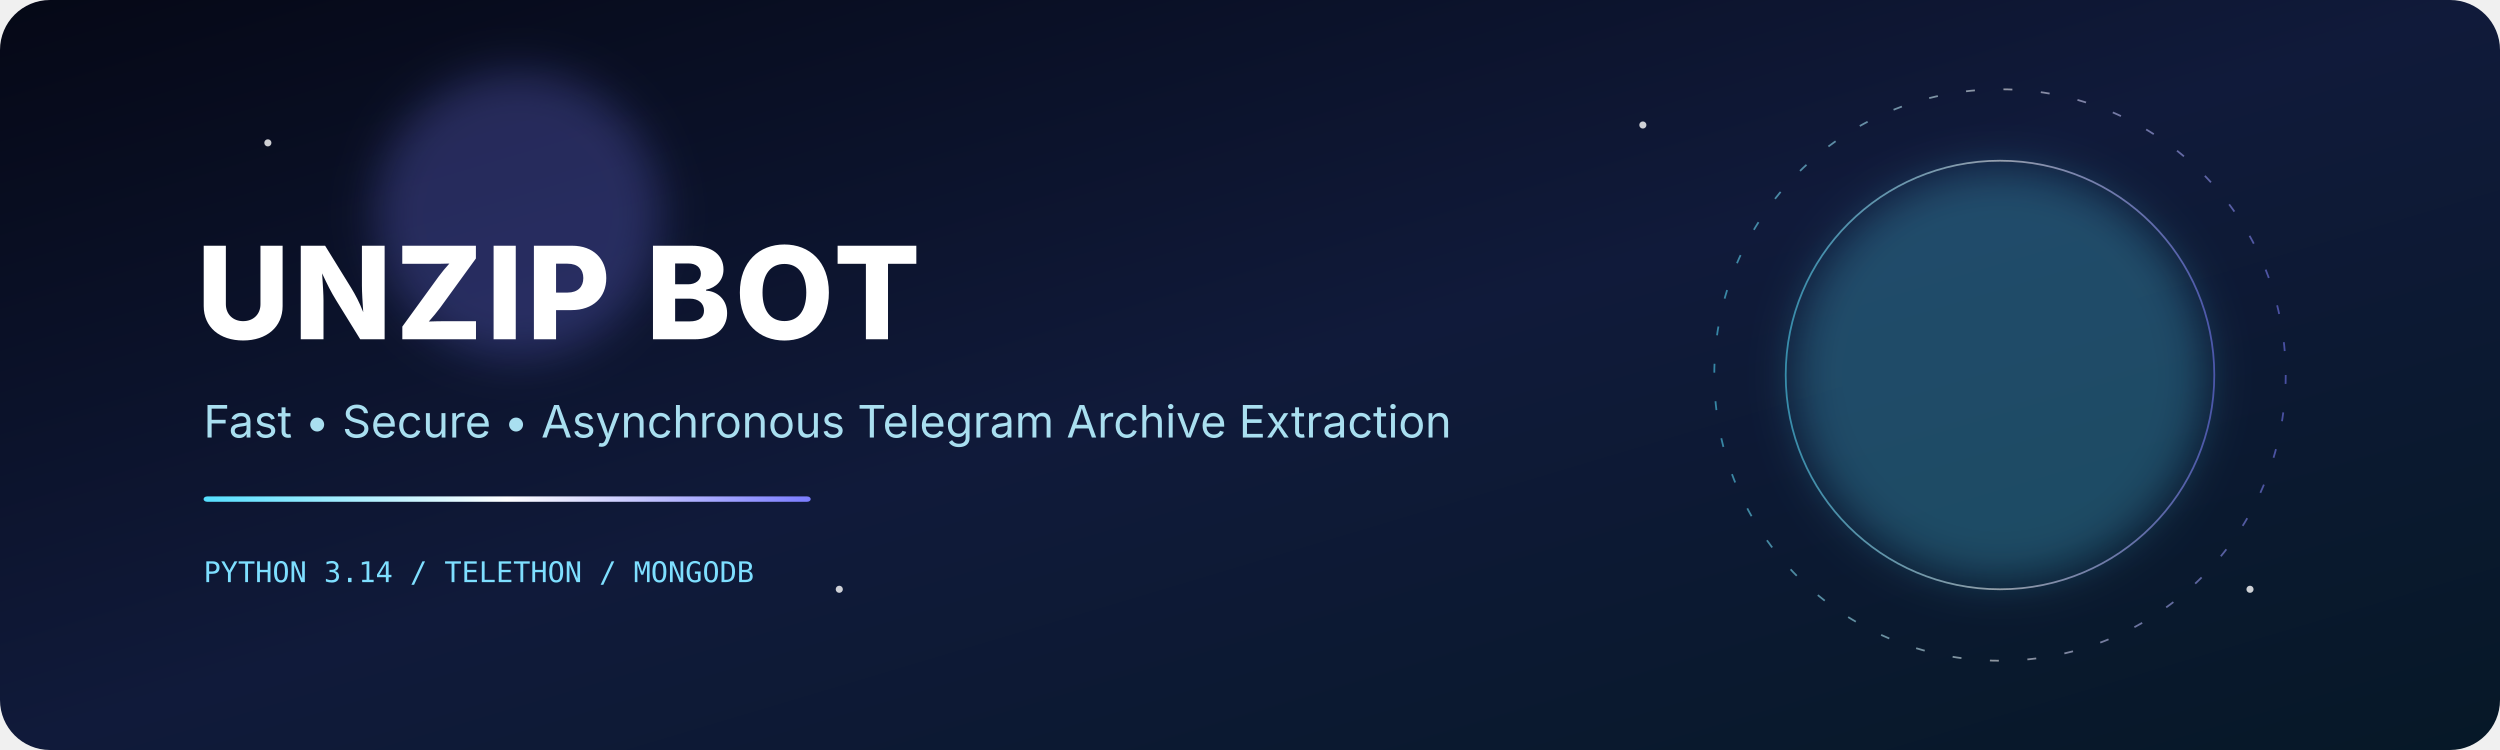
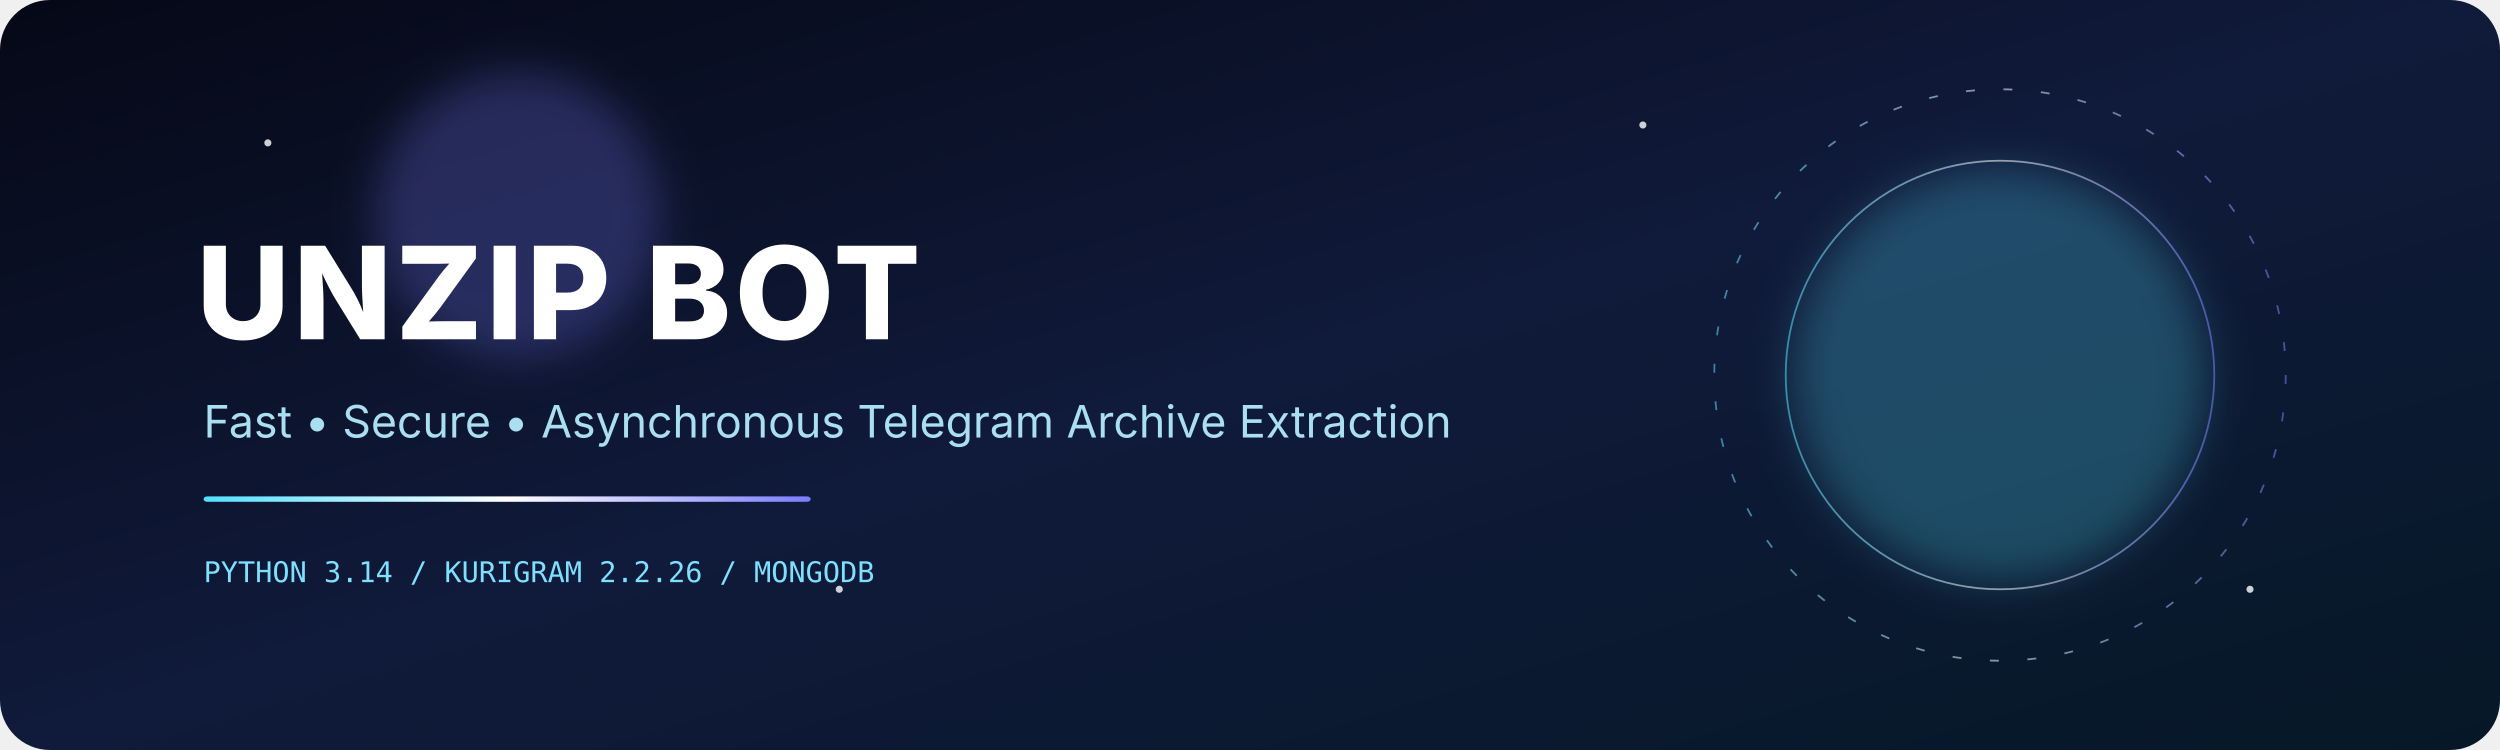
<svg xmlns="http://www.w3.org/2000/svg" viewBox="0 0 1400 420">
  <defs>
    <linearGradient id="bg" x1="0" y1="0" x2="1" y2="1">
      <stop stop-color="#050816" />
      <stop offset=".5" stop-color="#101a3a" />
      <stop offset="1" stop-color="#061827" />
    </linearGradient>
    <linearGradient id="glow" x1="0" y1="0" x2="1" y2="0">
      <stop stop-color="#55dfff" />
      <stop offset=".5" stop-color="#fff" />
      <stop offset="1" stop-color="#7b7dff" />
    </linearGradient>
    <filter id="blur">
      <feGaussianBlur stdDeviation="12" />
    </filter>
  </defs>
  <rect width="1400" height="420" rx="28" fill="url(#bg)" />
  <g opacity=".25" filter="url(#blur)">
    <circle cx="1120" cy="210" r="115" fill="#55dfff">
      <animate attributeName="r" values="95;135;95" dur="4s" repeatCount="indefinite" />
    </circle>
    <circle cx="290" cy="120" r="80" fill="#7b7dff">
      <animate attributeName="r" values="65;100;65" dur="5s" repeatCount="indefinite" />
    </circle>
  </g>
  <g fill="none" stroke="url(#glow)" opacity=".55">
    <circle cx="1120" cy="210" r="120">
      <animate attributeName="r" values="90;150;90" dur="5s" repeatCount="indefinite" />
    </circle>
    <circle cx="1120" cy="210" r="160" stroke-dasharray="5 16">
      <animateTransform attributeName="transform" type="rotate" from="0 1120 210" to="360 1120 210" dur="18s" repeatCount="indefinite" />
    </circle>
  </g>
  <g fill="#fff" opacity=".8">
    <circle cx="150" cy="80" r="2">
      <animate attributeName="opacity" values=".2;1;.2" dur="2s" repeatCount="indefinite" />
    </circle>
    <circle cx="470" cy="330" r="2">
      <animate attributeName="opacity" values=".1;.9;.1" dur="2.8s" repeatCount="indefinite" />
    </circle>
    <circle cx="920" cy="70" r="2">
      <animate attributeName="opacity" values=".2;1;.2" dur="3s" repeatCount="indefinite" />
    </circle>
    <circle cx="1260" cy="330" r="2">
      <animate attributeName="opacity" values=".1;1;.1" dur="2.4s" repeatCount="indefinite" />
    </circle>
  </g>
  <text x="110" y="190" fill="#fff" font-family="Inter,Arial,sans-serif" font-size="72" font-weight="800" letter-spacing="2">UNZIP BOT</text>
  <text x="114" y="245" fill="#a9dff0" font-family="Inter,Arial,sans-serif" font-size="25">Fast • Secure • Asynchronous Telegram Archive Extraction</text>
  <rect x="114" y="278" width="340" height="3" rx="2" fill="url(#glow)">
    <animate attributeName="width" values="120;340;120" dur="4s" repeatCount="indefinite" />
  </rect>
-   <text x="114" y="326" fill="#7edfff" font-family="monospace" font-size="16">PYTHON 3.14  /  TELETHON  /  MONGODB</text>
+   <text x="114" y="326" fill="#7edfff" font-family="monospace" font-size="16">PYTHON 3.14  /  KURIGRAM 2.2.26  /  MONGODB</text>
</svg>
